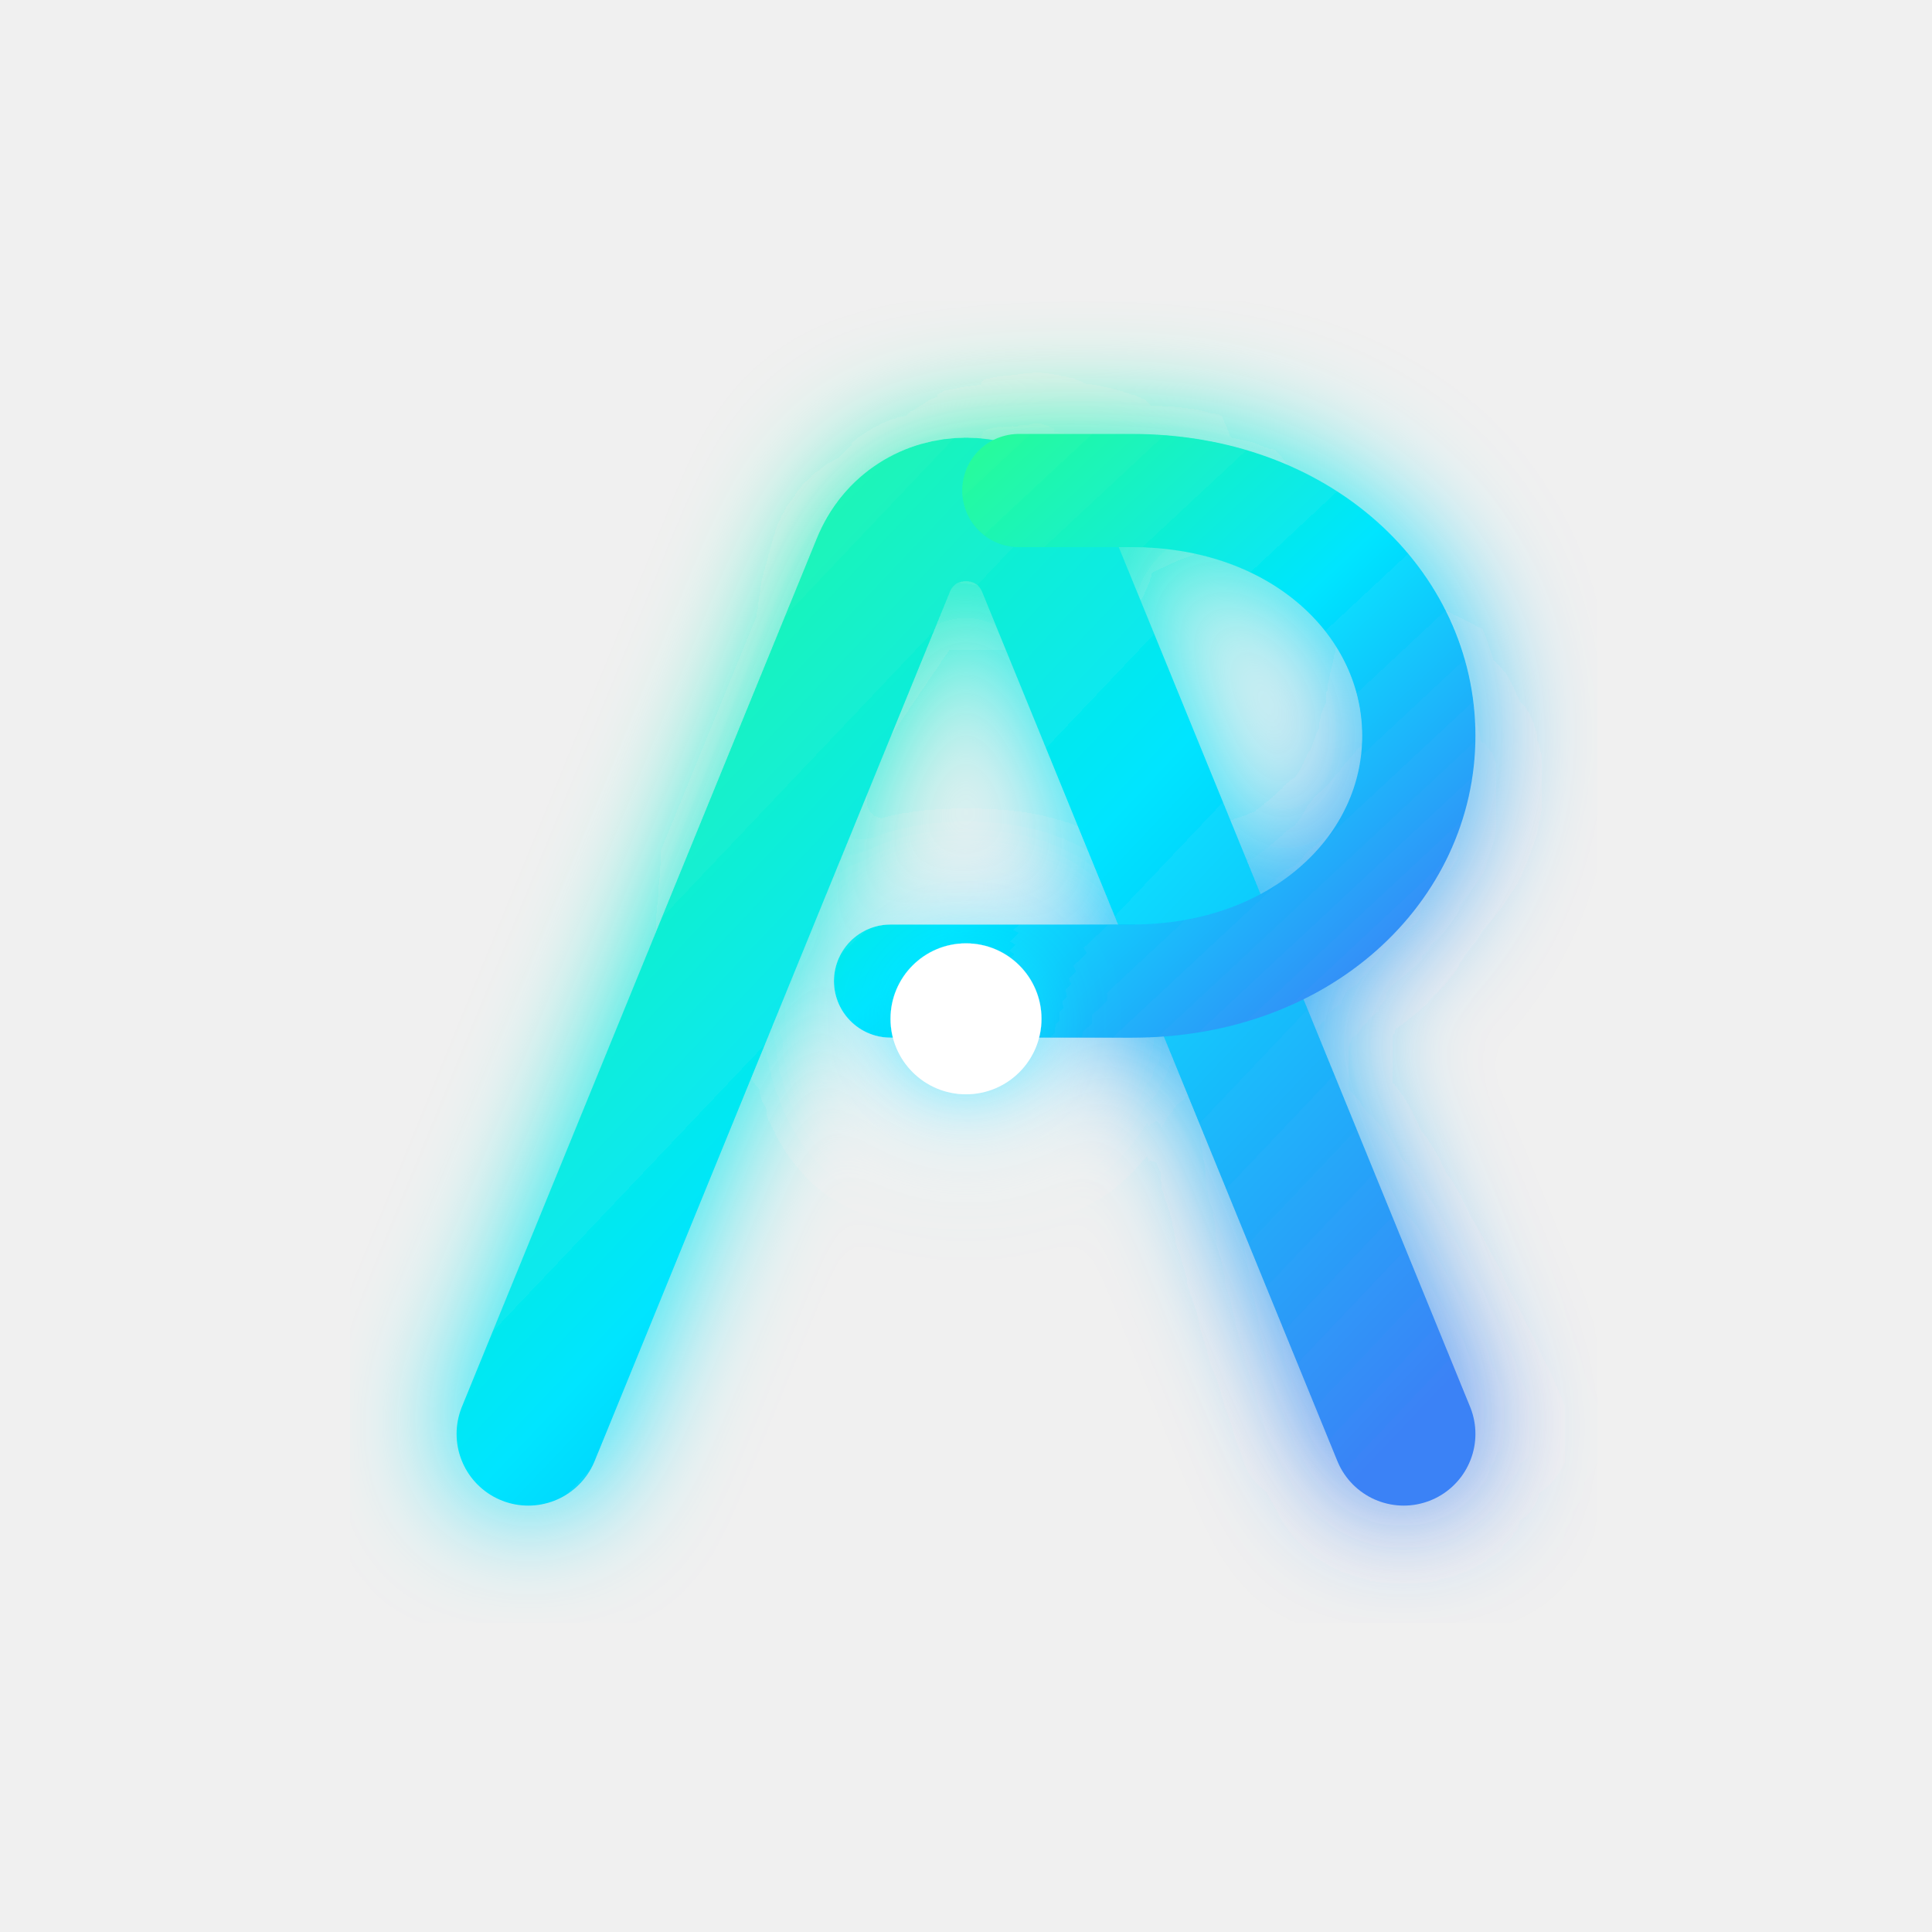
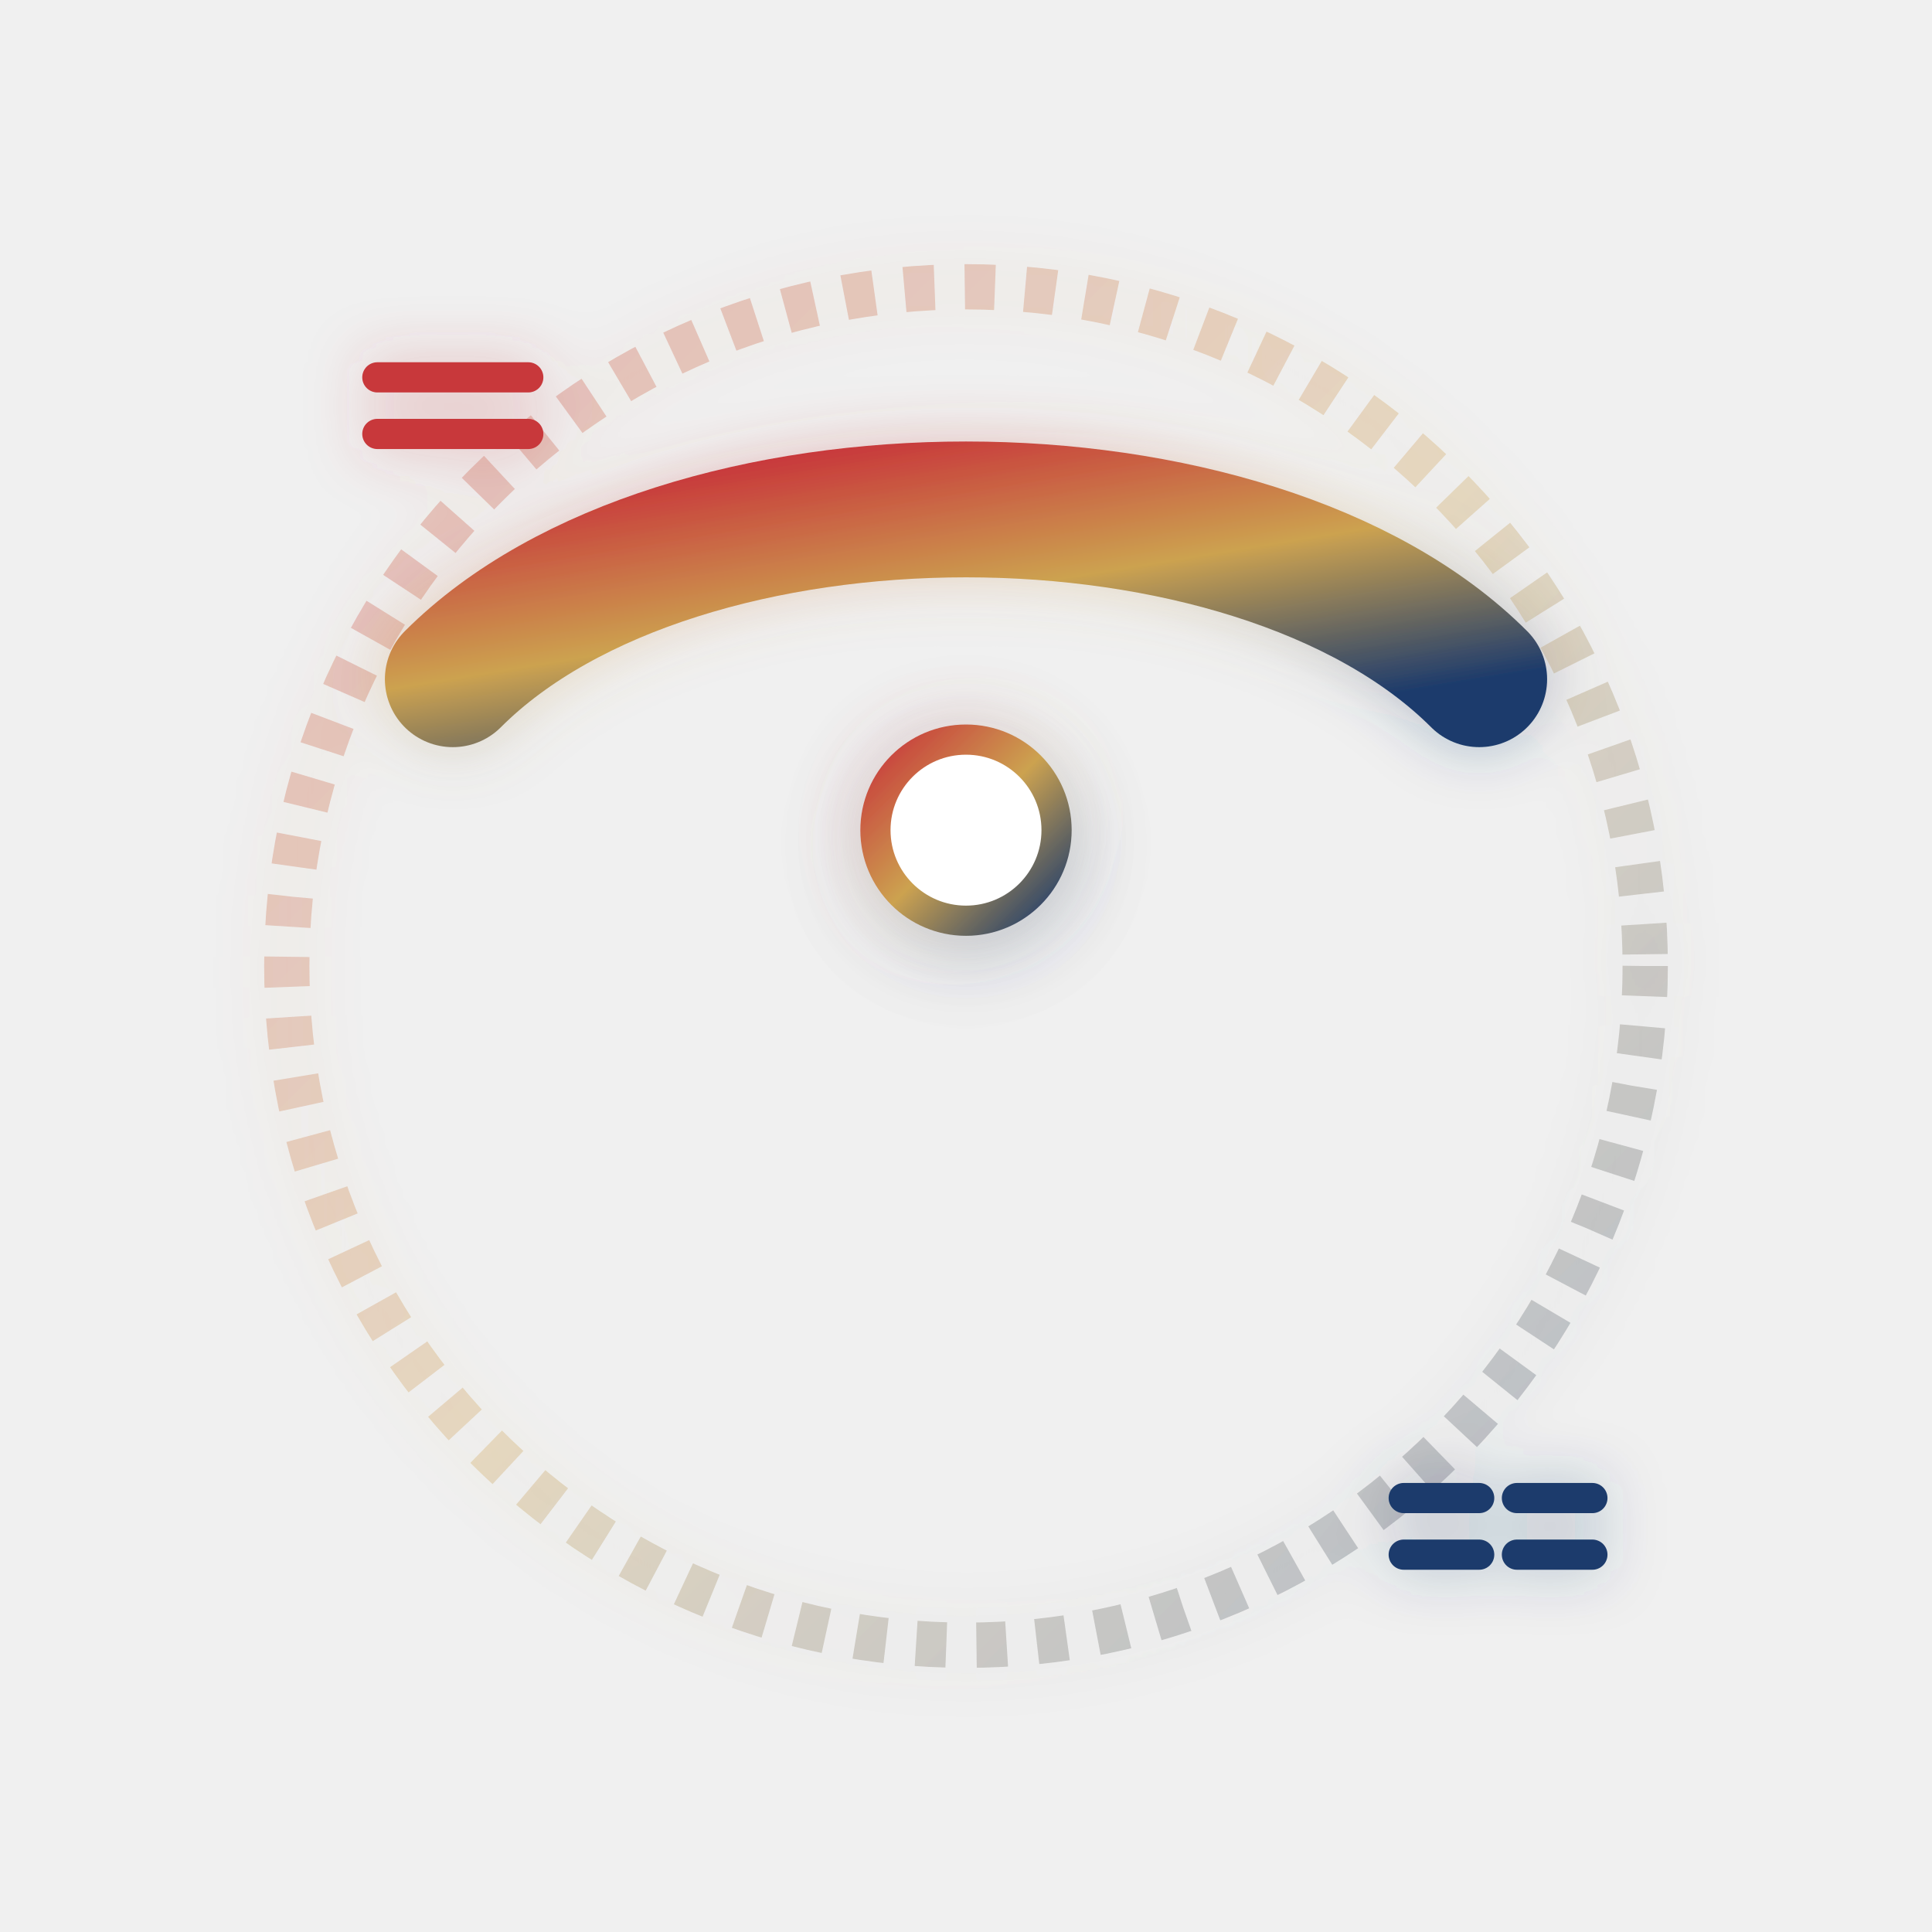
<svg xmlns="http://www.w3.org/2000/svg" viewBox="0 0 512 512" width="100%" height="100%">
  <defs>
    <linearGradient id="logoGrad" x1="0%" y1="0%" x2="100%" y2="100%">
-       <stop offset="0%" stop-color="#2bfd93" />
-       <stop offset="50%" stop-color="#00e5ff" />
-       <stop offset="100%" stop-color="#3b82f6" />
+       <stop offset="0%" stop-color="#C8373B" />
+       <stop offset="50%" stop-color="#CCA250" />
+       <stop offset="100%" stop-color="#1D3B6C" />
    </linearGradient>
-     <filter id="neonGlow" x="-20%" y="-20%" width="140%" height="140%">
-       <feGaussianBlur stdDeviation="16" result="blur" />
+     <filter id="softGlow" x="-20%" y="-20%" width="140%" height="140%">
+       <feGaussianBlur stdDeviation="8" result="blur" />
+       <feComponentTransfer in="blur" result="glow">
+         <feFuncA type="linear" slope="0.3" />
+       </feComponentTransfer>
      <feMerge>
-         <feMergeNode in="blur" />
+         <feMergeNode in="glow" />
        <feMergeNode in="SourceGraphic" />
      </feMerge>
    </filter>
  </defs>
-   <g filter="url(#neonGlow)">
-     <path d="M140 380 L234 150 C242 130, 270 130, 278 150 L372 380" fill="none" stroke="url(#logoGrad)" stroke-width="38" stroke-linecap="round" stroke-linejoin="round" />
-     <path d="M236 210 L300 210 C345 210, 376 180, 376 145 C376 110, 345 80, 300 80 L270 80" fill="none" stroke="url(#logoGrad)" stroke-width="30" stroke-linecap="round" stroke-linejoin="round" transform="translate(0, 50)" />
-     <circle cx="256" cy="270" r="20" fill="#ffffff" filter="drop-shadow(0px 0px 10px #00e5ff)" />
+   <g filter="url(#softGlow)" transform="translate(0, 0)">
+     <circle cx="256" cy="256" r="180" fill="none" stroke="url(#logoGrad)" stroke-width="12" opacity="0.3" stroke-dasharray="8 8" />
+     <path d="M256 120 L256 380" fill="none" stroke="url(#logoGrad)" stroke-width="36" stroke-linecap="round" />
+     <path d="M120 180 C180 120, 332 120, 392 180" fill="none" stroke="url(#logoGrad)" stroke-width="36" stroke-linecap="round" />
+     <path d="M100 100 L140 100" fill="none" stroke="#C8373B" stroke-width="8" stroke-linecap="round" />
+     <path d="M100 115 L140 115" fill="none" stroke="#C8373B" stroke-width="8" stroke-linecap="round" />
+     <path d="M372 397 L392 397" fill="none" stroke="#1D3B6C" stroke-width="8" stroke-linecap="round" />
+     <path d="M402 397 L422 397" fill="none" stroke="#1D3B6C" stroke-width="8" stroke-linecap="round" />
+     <path d="M372 412 L392 412" fill="none" stroke="#1D3B6C" stroke-width="8" stroke-linecap="round" />
+     <path d="M402 412 L422 412" fill="none" stroke="#1D3B6C" stroke-width="8" stroke-linecap="round" />
+     <circle cx="256" cy="220" r="24" fill="#ffffff" stroke="url(#logoGrad)" stroke-width="8" filter="drop-shadow(0px 4px 10px rgba(29, 59, 108, 0.2))" />
  </g>
</svg>
